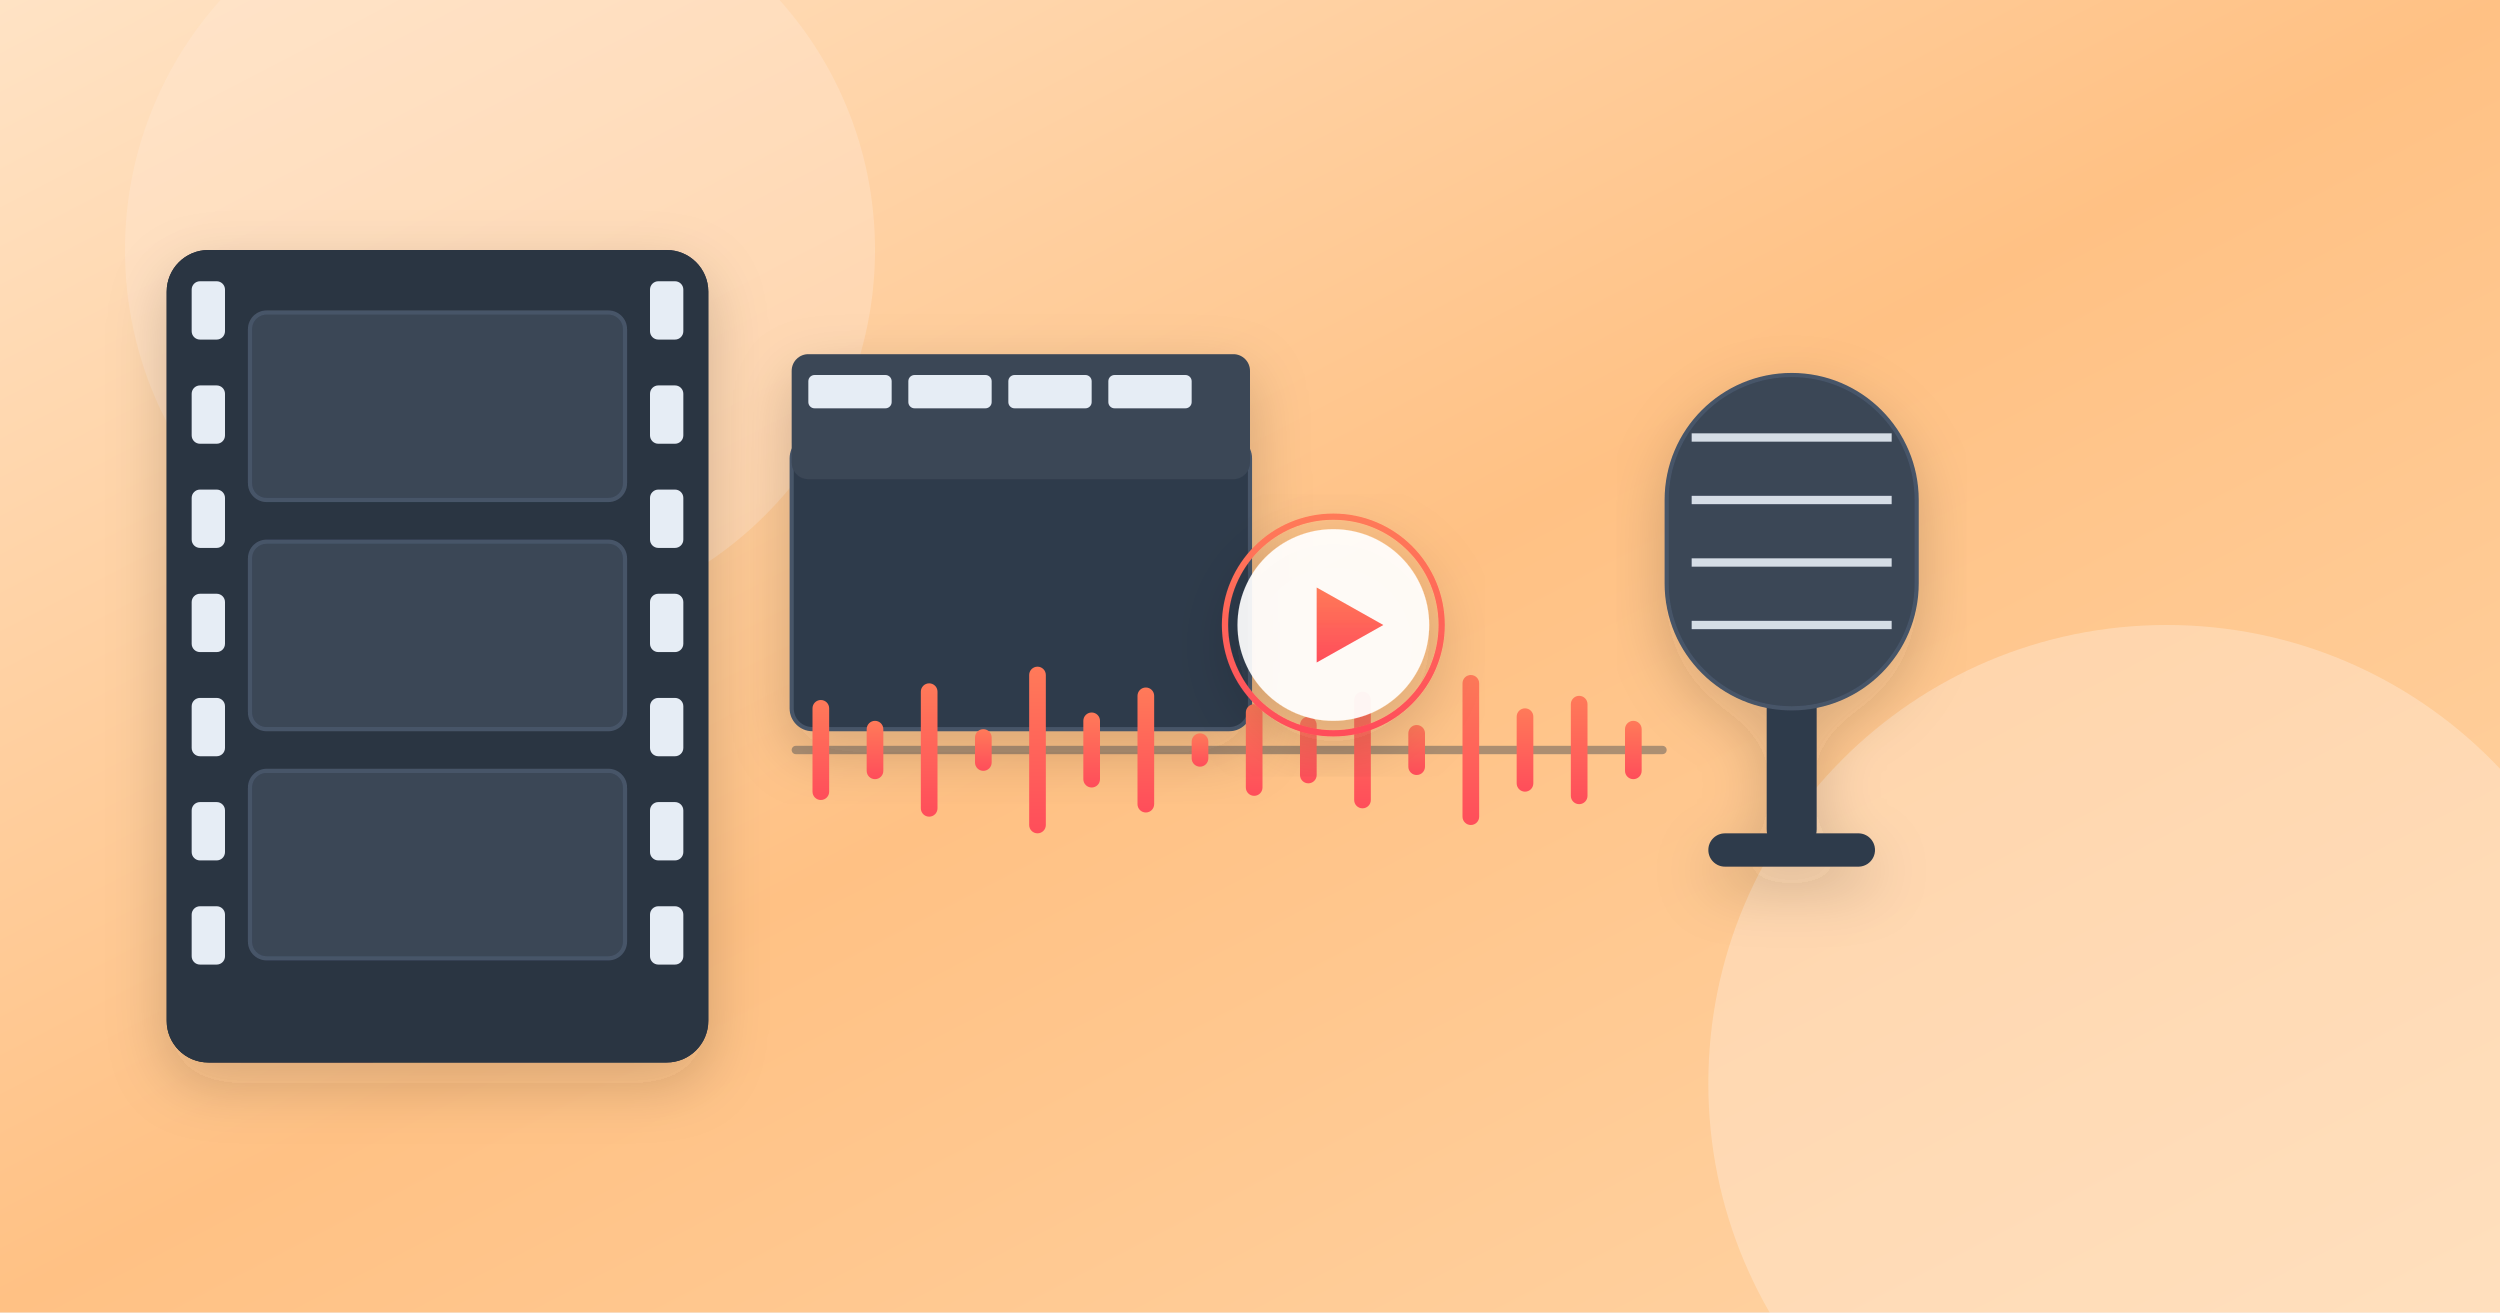
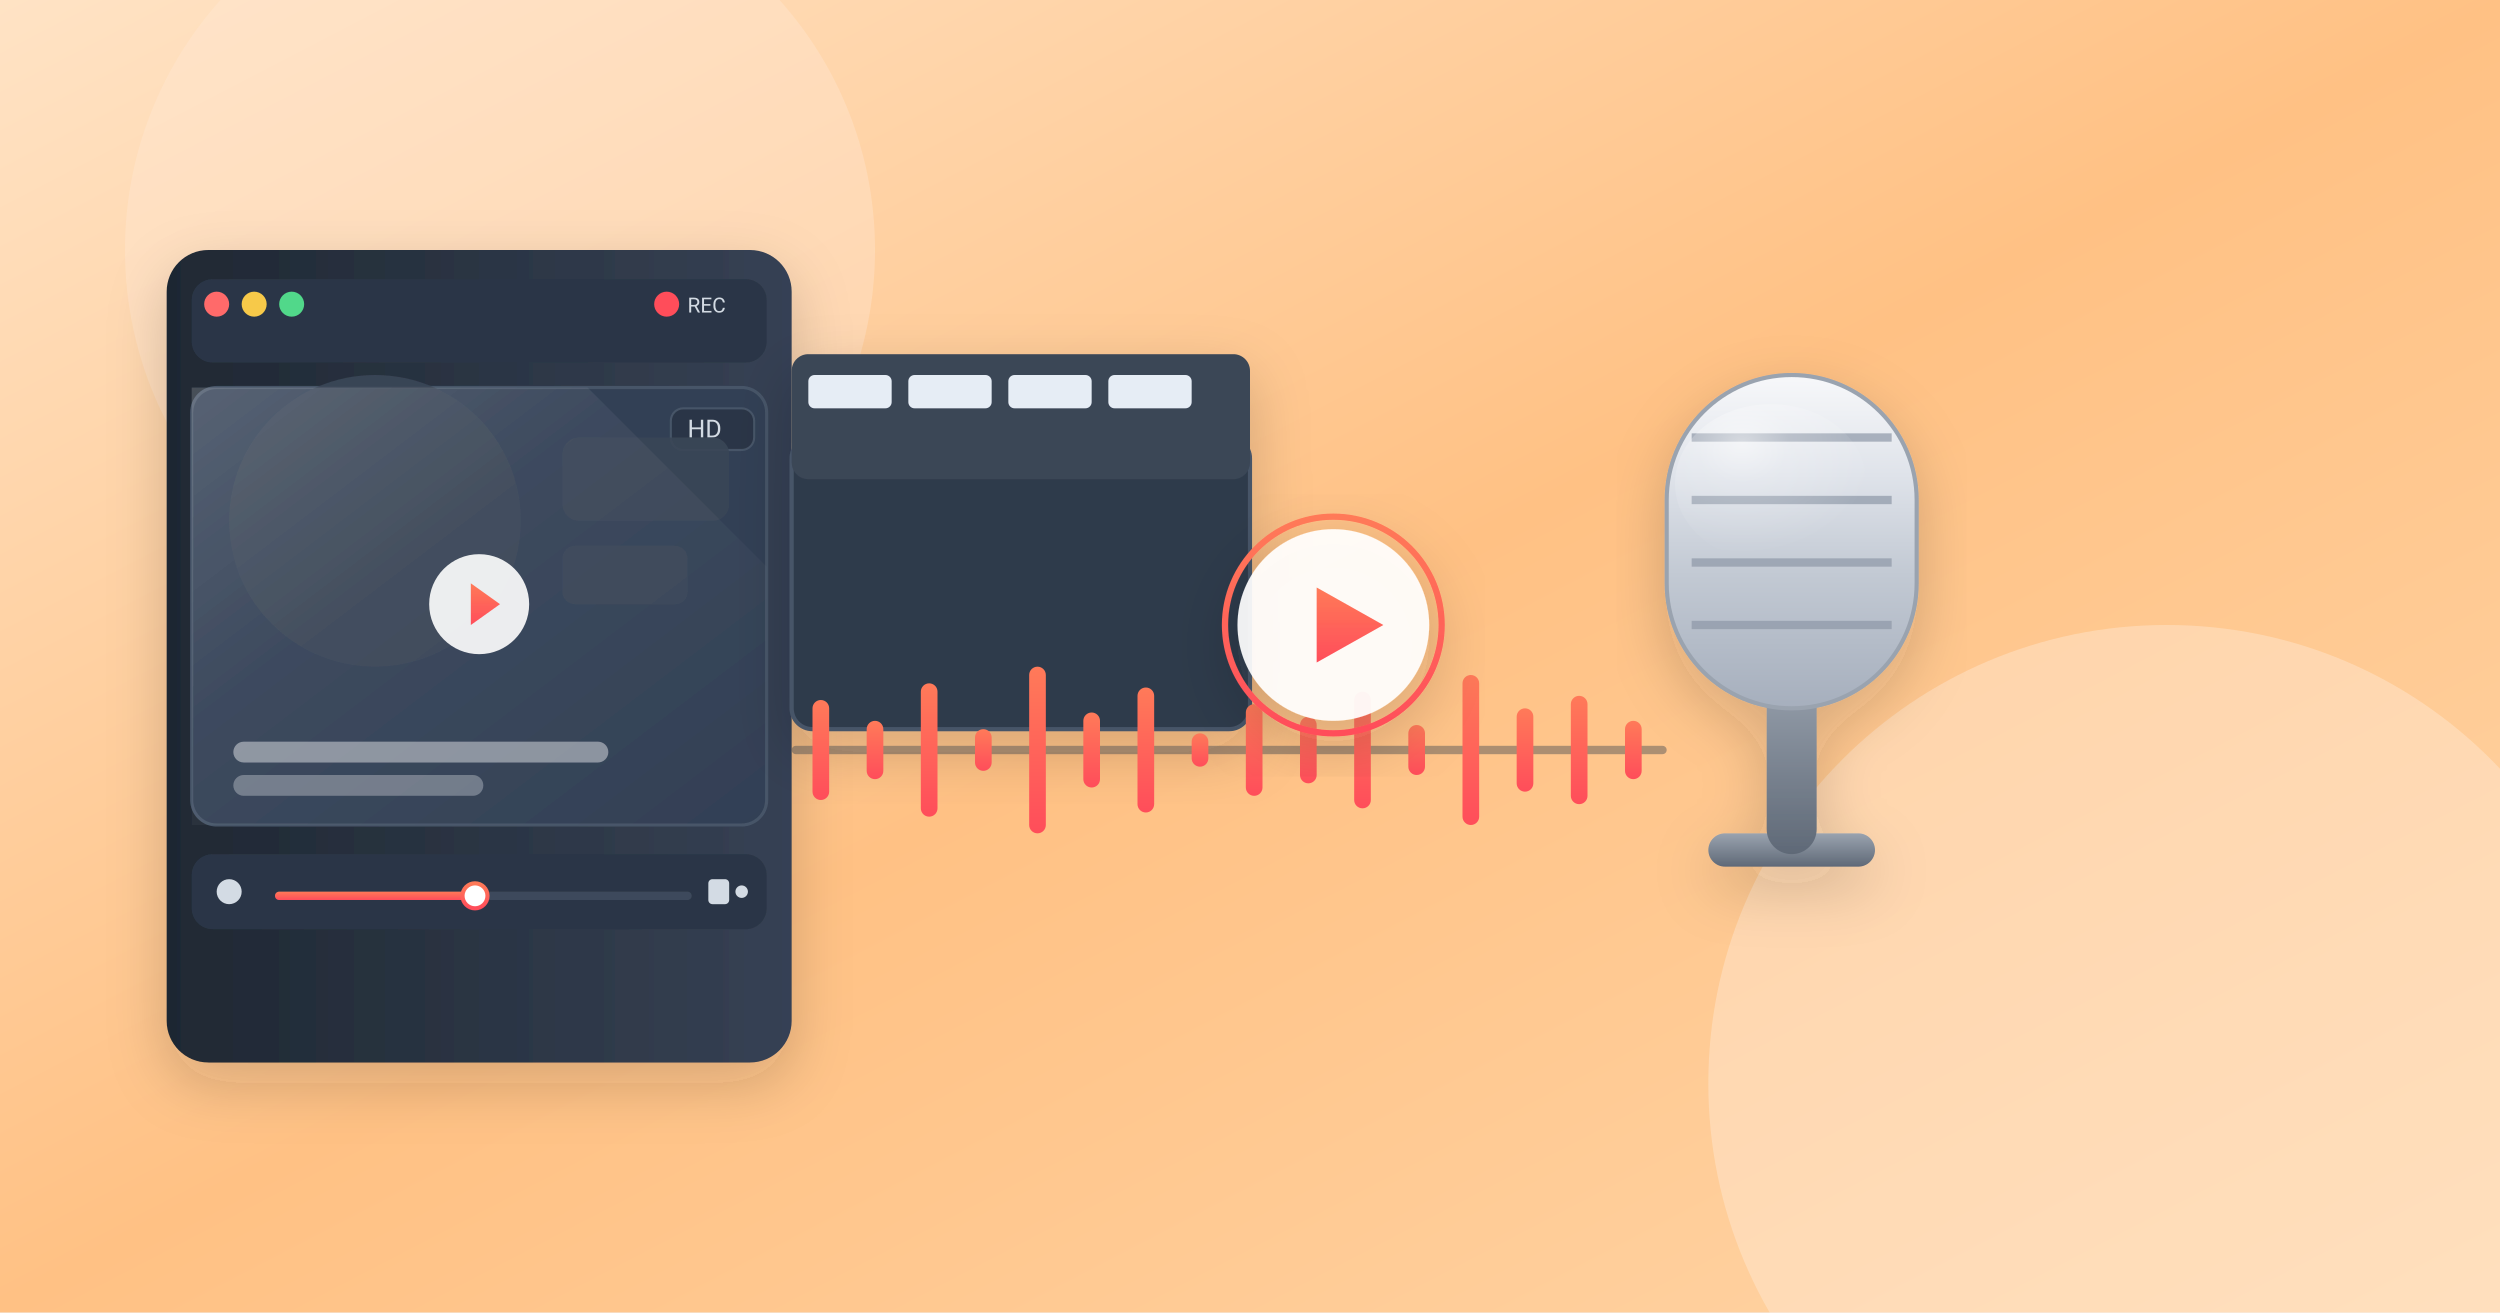
<svg xmlns="http://www.w3.org/2000/svg" width="1200" height="630" viewBox="0 0 1200 630" role="img" aria-labelledby="title desc">
  <defs>
    <linearGradient id="bgGrad" x1="0" y1="0" x2="1" y2="1">
      <stop offset="0%" stop-color="#FFE3C5" />
      <stop offset="50%" stop-color="#FFC184" />
      <stop offset="100%" stop-color="#FFD6A8" />
    </linearGradient>
    <linearGradient id="uiGrad" x1="0" y1="0" x2="1" y2="0">
      <stop offset="0%" stop-color="#1f2833" />
      <stop offset="100%" stop-color="#364154" />
    </linearGradient>
    <linearGradient id="accent" x1="0" y1="0" x2="0" y2="1">
      <stop offset="0%" stop-color="#ff7a59" />
      <stop offset="100%" stop-color="#ff4d5a" />
    </linearGradient>
    <filter id="shadow" x="-20%" y="-20%" width="140%" height="140%">
      <feDropShadow dx="0" dy="10" stdDeviation="14" flood-color="#1f2833" flood-opacity="0.18" />
    </filter>
    <clipPath id="filmStripClip">
      <rect x="80" y="120" width="260" height="390" rx="20" />
    </clipPath>
+     <linearGradient id="silverGrad" x1="0" y1="0" x2="0" y2="1">
+       <stop offset="0%" stop-color="#f7f8fa" />
+       <stop offset="30%" stop-color="#dfe3ea" />
+       <stop offset="60%" stop-color="#c2c9d3" />
+       <stop offset="100%" stop-color="#a6afbd" />
+     </linearGradient>
+     <linearGradient id="metalDark" x1="0" y1="0" x2="0" y2="1">
+       <stop offset="0%" stop-color="#9aa3af" />
+       <stop offset="100%" stop-color="#5f6977" />
+     </linearGradient>
+     <radialGradient id="silverSheen" cx="35%" cy="25%" r="70%">
+       <stop offset="0%" stop-color="#ffffff" stop-opacity="0.9" />
+       <stop offset="35%" stop-color="#ffffff" stop-opacity="0.35" />
+       <stop offset="100%" stop-color="#ffffff" stop-opacity="0" />
+     </radialGradient>
+     <linearGradient id="glassSheenDiag" x1="0" y1="0" x2="1" y2="1">
+       <stop offset="0%" stop-color="#ffffff" stop-opacity="0.18" />
+       <stop offset="40%" stop-color="#ffffff" stop-opacity="0.05" />
+       <stop offset="100%" stop-color="#ffffff" stop-opacity="0" />
+     </linearGradient>
  </defs>
  <rect width="1200" height="630" fill="url(#bgGrad)" />
  <g opacity="0.35">
    <circle cx="1040" cy="520" r="220" fill="#FFF2E6" />
    <circle cx="240" cy="120" r="180" fill="#FFE9D7" />
  </g>
  <g filter="url(#shadow)">
-     <rect x="80" y="120" width="260" height="390" rx="20" fill="url(#uiGrad)" />
-     <g clip-path="url(#filmStripClip)">
-       <rect x="80" y="120" width="260" height="390" fill="#2a3442" />
-       <g fill="#e6edf5">
-         <rect x="92" y="135" width="16" height="28" rx="4" />
-         <rect x="92" y="185" width="16" height="28" rx="4" />
-         <rect x="92" y="235" width="16" height="28" rx="4" />
-         <rect x="92" y="285" width="16" height="28" rx="4" />
-         <rect x="92" y="335" width="16" height="28" rx="4" />
-         <rect x="92" y="385" width="16" height="28" rx="4" />
-         <rect x="92" y="435" width="16" height="28" rx="4" />
+     <rect x="80" y="120" width="300" height="390" rx="20" fill="url(#uiGrad)" />
+     <g>
+       <rect x="92" y="134" width="276" height="40" rx="10" fill="#2b3646" />
+       <g transform="translate(104,146)">
+         <circle cx="0" cy="0" r="6" fill="#ff6b6b" />
+         <circle cx="18" cy="0" r="6" fill="#f7c948" />
+         <circle cx="36" cy="0" r="6" fill="#51d88a" />
      </g>
-       <g fill="#e6edf5">
-         <rect x="312" y="135" width="16" height="28" rx="4" />
-         <rect x="312" y="185" width="16" height="28" rx="4" />
-         <rect x="312" y="235" width="16" height="28" rx="4" />
-         <rect x="312" y="285" width="16" height="28" rx="4" />
-         <rect x="312" y="335" width="16" height="28" rx="4" />
-         <rect x="312" y="385" width="16" height="28" rx="4" />
-         <rect x="312" y="435" width="16" height="28" rx="4" />
+       <g transform="translate(320,146)">
+         <circle cx="0" cy="0" r="6" fill="#ff4d5a" />
+         <text x="10" y="4" font-size="10" font-family="system-ui, -apple-system, Segoe UI, Roboto, Helvetica, Arial, sans-serif" fill="#e6edf5" opacity="0.9">REC</text>
      </g>
-       <g fill="#3a4657" stroke="#475568" stroke-width="2">
-         <rect x="120" y="150" width="180" height="90" rx="8" />
-         <rect x="120" y="260" width="180" height="90" rx="8" />
-         <rect x="120" y="370" width="180" height="90" rx="8" />
+       <rect x="92" y="186" width="276" height="210" rx="12" fill="#324055" stroke="#475568" stroke-width="1.5" />
+       <g transform="translate(322,196)">
+         <rect x="0" y="0" width="40" height="20" rx="6" fill="#2b3646" stroke="#475568" stroke-width="1" />
+         <text x="8" y="14" font-size="12" font-family="system-ui, -apple-system, Segoe UI, Roboto, Helvetica, Arial, sans-serif" fill="#e6edf5" opacity="0.9">HD</text>
+       </g>
+       <g opacity="0.9">
+         <circle cx="180" cy="250" r="70" fill="#3a4657" />
+         <rect x="270" y="210" width="80" height="40" rx="8" fill="#3a4657" />
+         <rect x="270" y="262" width="60" height="28" rx="6" fill="#3a4657" />
+       </g>
+       <g opacity="0.85">
+         <rect x="112" y="356" width="180" height="10" rx="5" fill="#ffffff" opacity="0.5" />
+         <rect x="112" y="372" width="120" height="10" rx="5" fill="#ffffff" opacity="0.35" />
+       </g>
+       <path d="M92,186 L282,186 L368,272 L368,396 L92,396 Z" fill="url(#glassSheenDiag)" />
+       <g transform="translate(230,290)">
+         <circle r="24" fill="#ffffff" opacity="0.9" />
+         <polygon points="-4,-10 10,0 -4,10" fill="url(#accent)" />
+       </g>
+       <rect x="92" y="410" width="276" height="36" rx="10" fill="#2b3646" />
+       <rect x="132" y="428" width="200" height="4" rx="2" fill="#4a576a" opacity="0.6" />
+       <rect x="132" y="428" width="96" height="4" rx="2" fill="url(#accent)" />
+       <circle cx="228" cy="430" r="6" fill="#ffffff" stroke="url(#accent)" stroke-width="2" />
+       <g fill="#e6edf5" opacity="0.9">
+         <circle cx="110" cy="428" r="6" />
+         <rect x="340" y="422" width="10" height="12" rx="2" />
+         <circle cx="356" cy="428" r="3" />
      </g>
    </g>
  </g>
  <g transform="translate(380,170)" filter="url(#shadow)">
    <rect x="0" y="40" width="220" height="140" rx="10" fill="#2f3b4b" stroke="#475568" stroke-width="2" />
    <g transform="translate(0,0)">
      <rect x="0" y="0" width="220" height="60" rx="8" fill="#3a4657" />
      <g transform="translate(8,10)" fill="#e6edf5">
        <rect x="0" y="0" width="40" height="16" rx="3" />
        <rect x="48" y="0" width="40" height="16" rx="3" />
        <rect x="96" y="0" width="40" height="16" rx="3" />
        <rect x="144" y="0" width="40" height="16" rx="3" />
      </g>
    </g>
  </g>
  <g transform="translate(860,180)" filter="url(#shadow)">
-     <rect x="-40" y="220" width="80" height="16" rx="8" fill="#2f3b4b" />
-     <rect x="-12" y="140" width="24" height="90" rx="12" fill="#2f3b4b" />
-     <rect x="-60" y="0" width="120" height="160" rx="60" fill="#3a4657" stroke="#475568" stroke-width="2" />
-     <g stroke="#e6edf5" stroke-width="4" opacity="0.9">
+     <rect x="-40" y="220" width="80" height="16" rx="8" fill="url(#metalDark)" />
+     <rect x="-12" y="140" width="24" height="90" rx="12" fill="url(#metalDark)" />
+     <rect x="-60" y="0" width="120" height="160" rx="60" fill="url(#silverGrad)" stroke="#9aa3af" stroke-width="2" />
+     <g stroke="#8d97a6" stroke-width="4" opacity="0.7">
      <line x1="-48" y1="30" x2="48" y2="30" />
      <line x1="-48" y1="60" x2="48" y2="60" />
      <line x1="-48" y1="90" x2="48" y2="90" />
      <line x1="-48" y1="120" x2="48" y2="120" />
    </g>
+     <ellipse cx="-10" cy="52" rx="46" ry="38" fill="url(#silverSheen)" opacity="0.6" />
  </g>
  <g transform="translate(380,360)">
    <rect x="0" y="-2" width="420" height="4" rx="2" fill="#2f3b4b" opacity="0.4" />
    <g fill="url(#accent)">
      <rect x="10" y="-24" width="8" height="48" rx="4" />
      <rect x="36" y="-14" width="8" height="28" rx="4" />
      <rect x="62" y="-32" width="8" height="64" rx="4" />
      <rect x="88" y="-10" width="8" height="20" rx="4" />
      <rect x="114" y="-40" width="8" height="80" rx="4" />
      <rect x="140" y="-18" width="8" height="36" rx="4" />
      <rect x="166" y="-30" width="8" height="60" rx="4" />
      <rect x="192" y="-8" width="8" height="16" rx="4" />
      <rect x="218" y="-22" width="8" height="44" rx="4" />
      <rect x="244" y="-16" width="8" height="32" rx="4" />
      <rect x="270" y="-28" width="8" height="56" rx="4" />
      <rect x="296" y="-12" width="8" height="24" rx="4" />
      <rect x="322" y="-36" width="8" height="72" rx="4" />
      <rect x="348" y="-20" width="8" height="40" rx="4" />
      <rect x="374" y="-26" width="8" height="52" rx="4" />
      <rect x="400" y="-14" width="8" height="28" rx="4" />
    </g>
  </g>
  <g transform="translate(640,300)" filter="url(#shadow)">
    <circle r="46" fill="#ffffff" opacity="0.92" />
    <circle r="52" fill="none" stroke="url(#accent)" stroke-width="3" />
    <polygon points="-8,-18 24,0 -8,18" fill="url(#accent)" />
  </g>
</svg>
